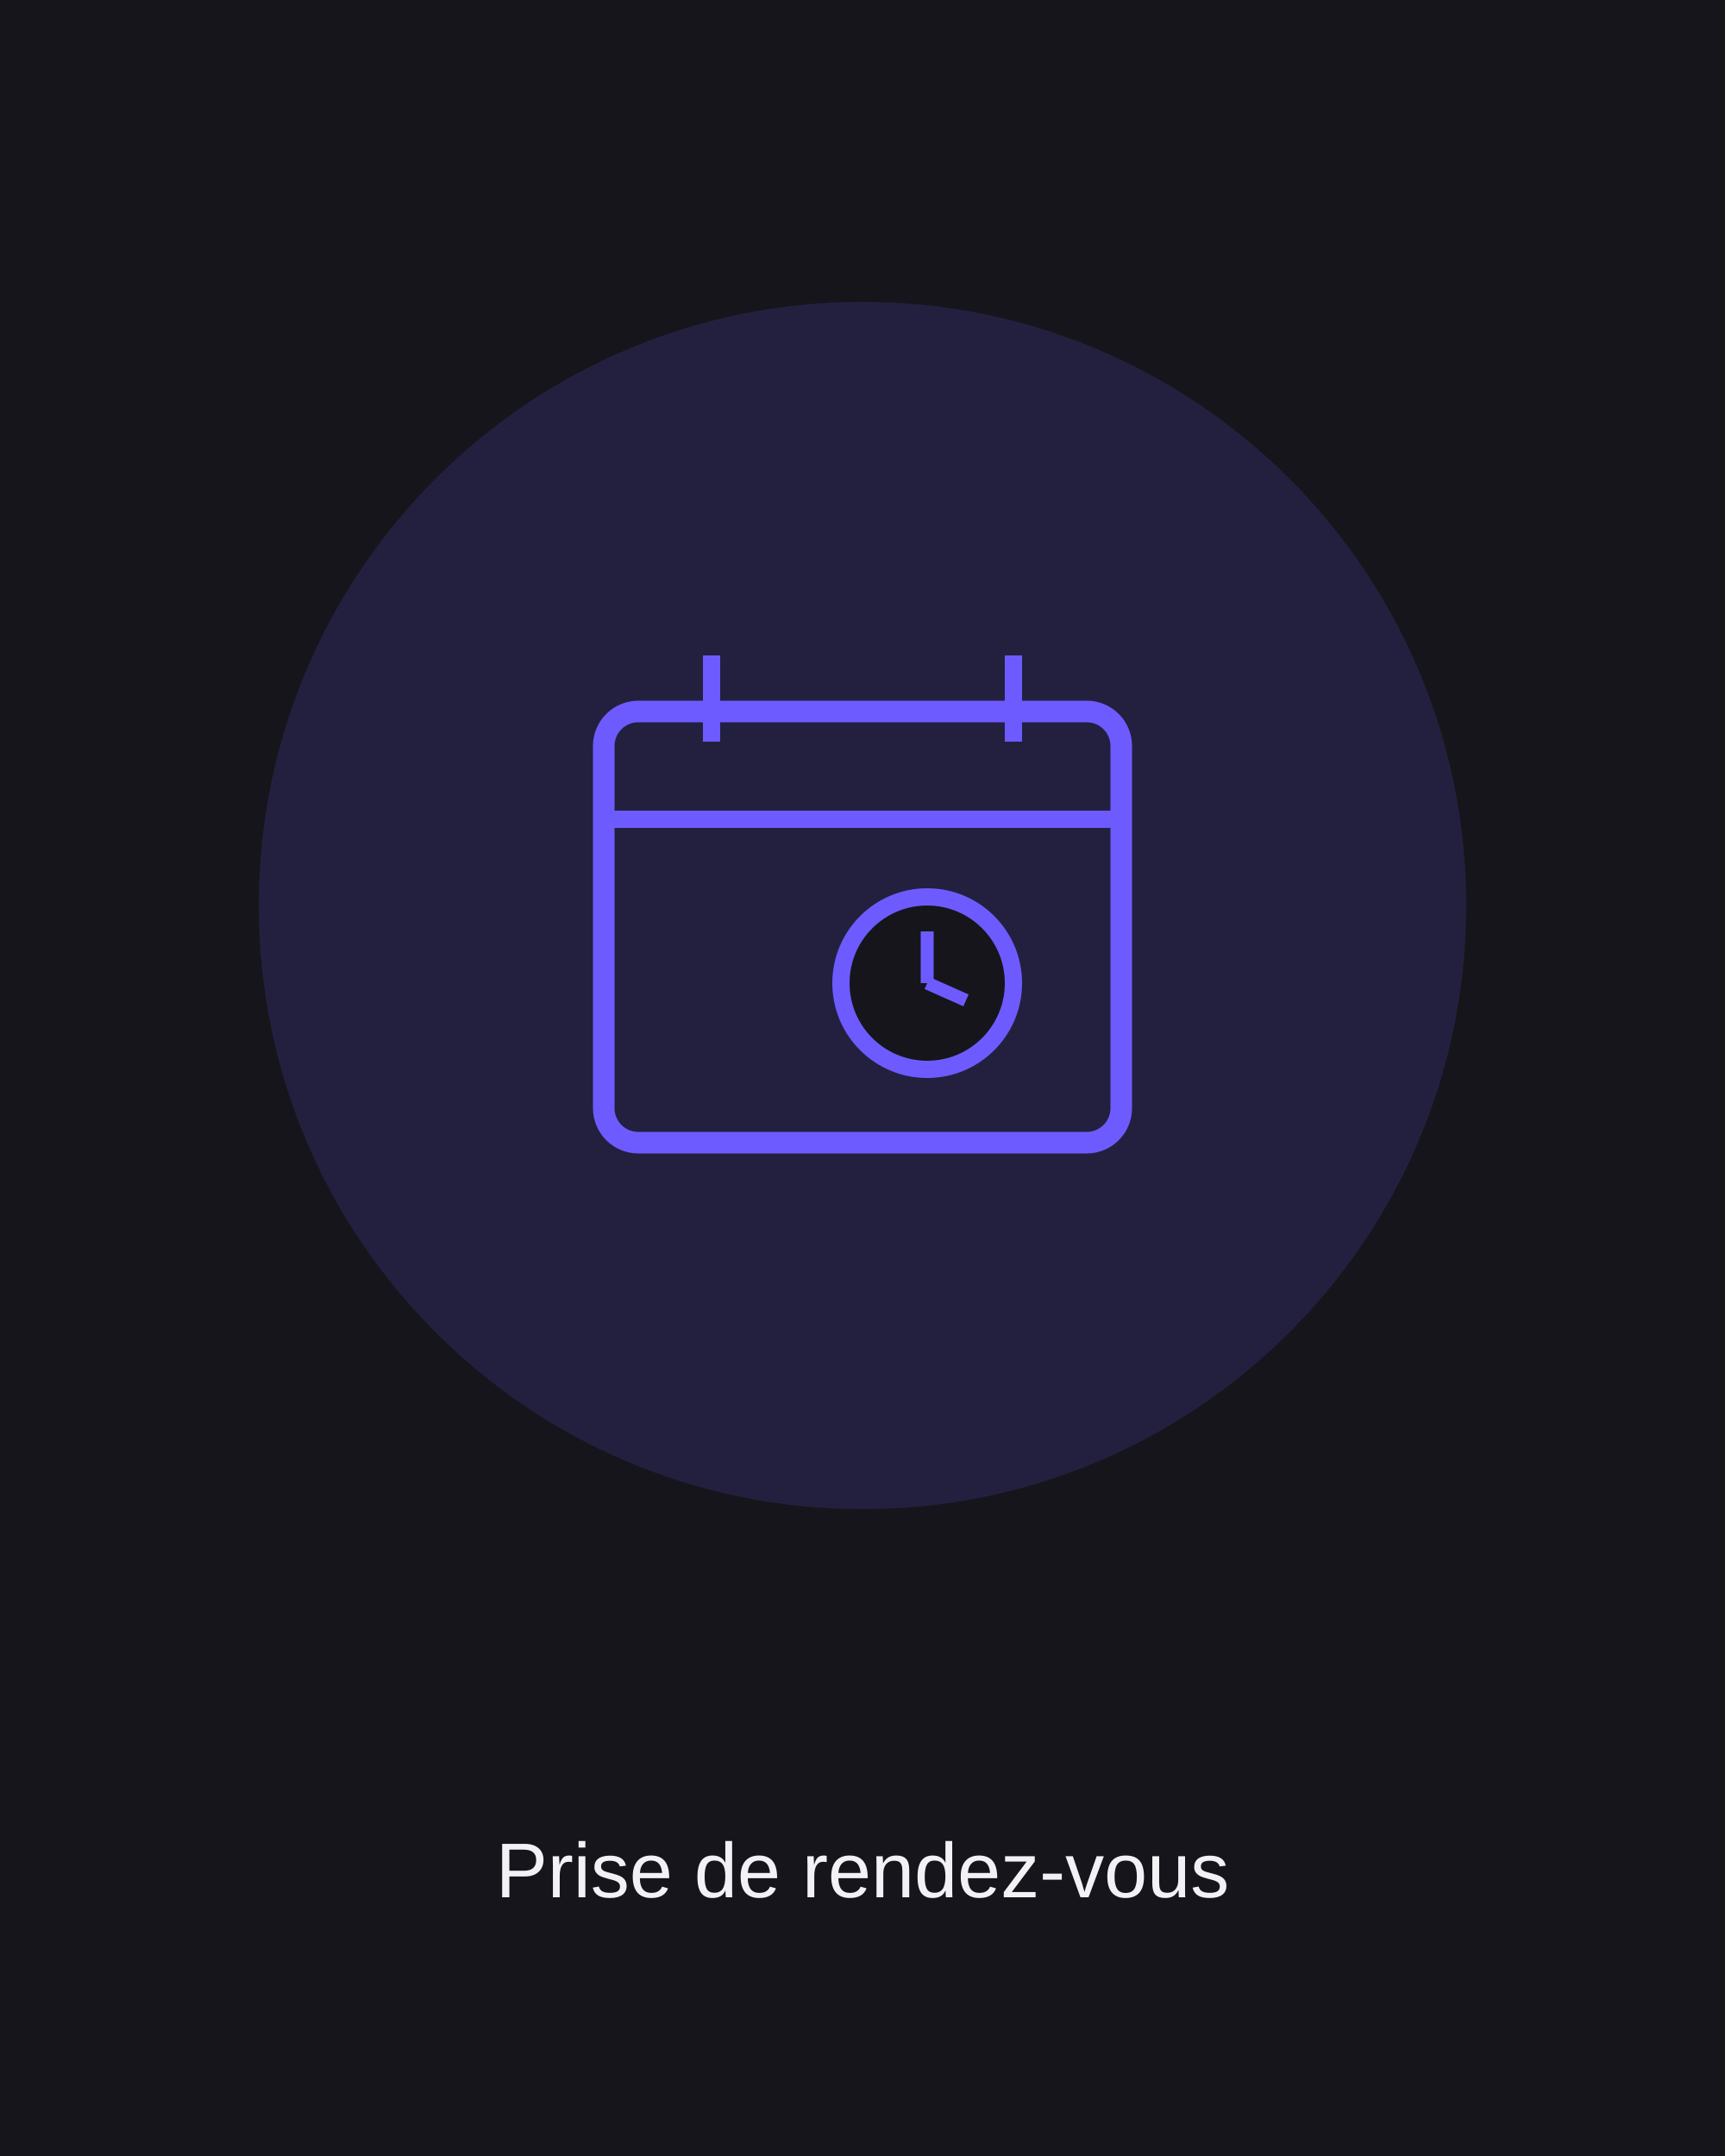
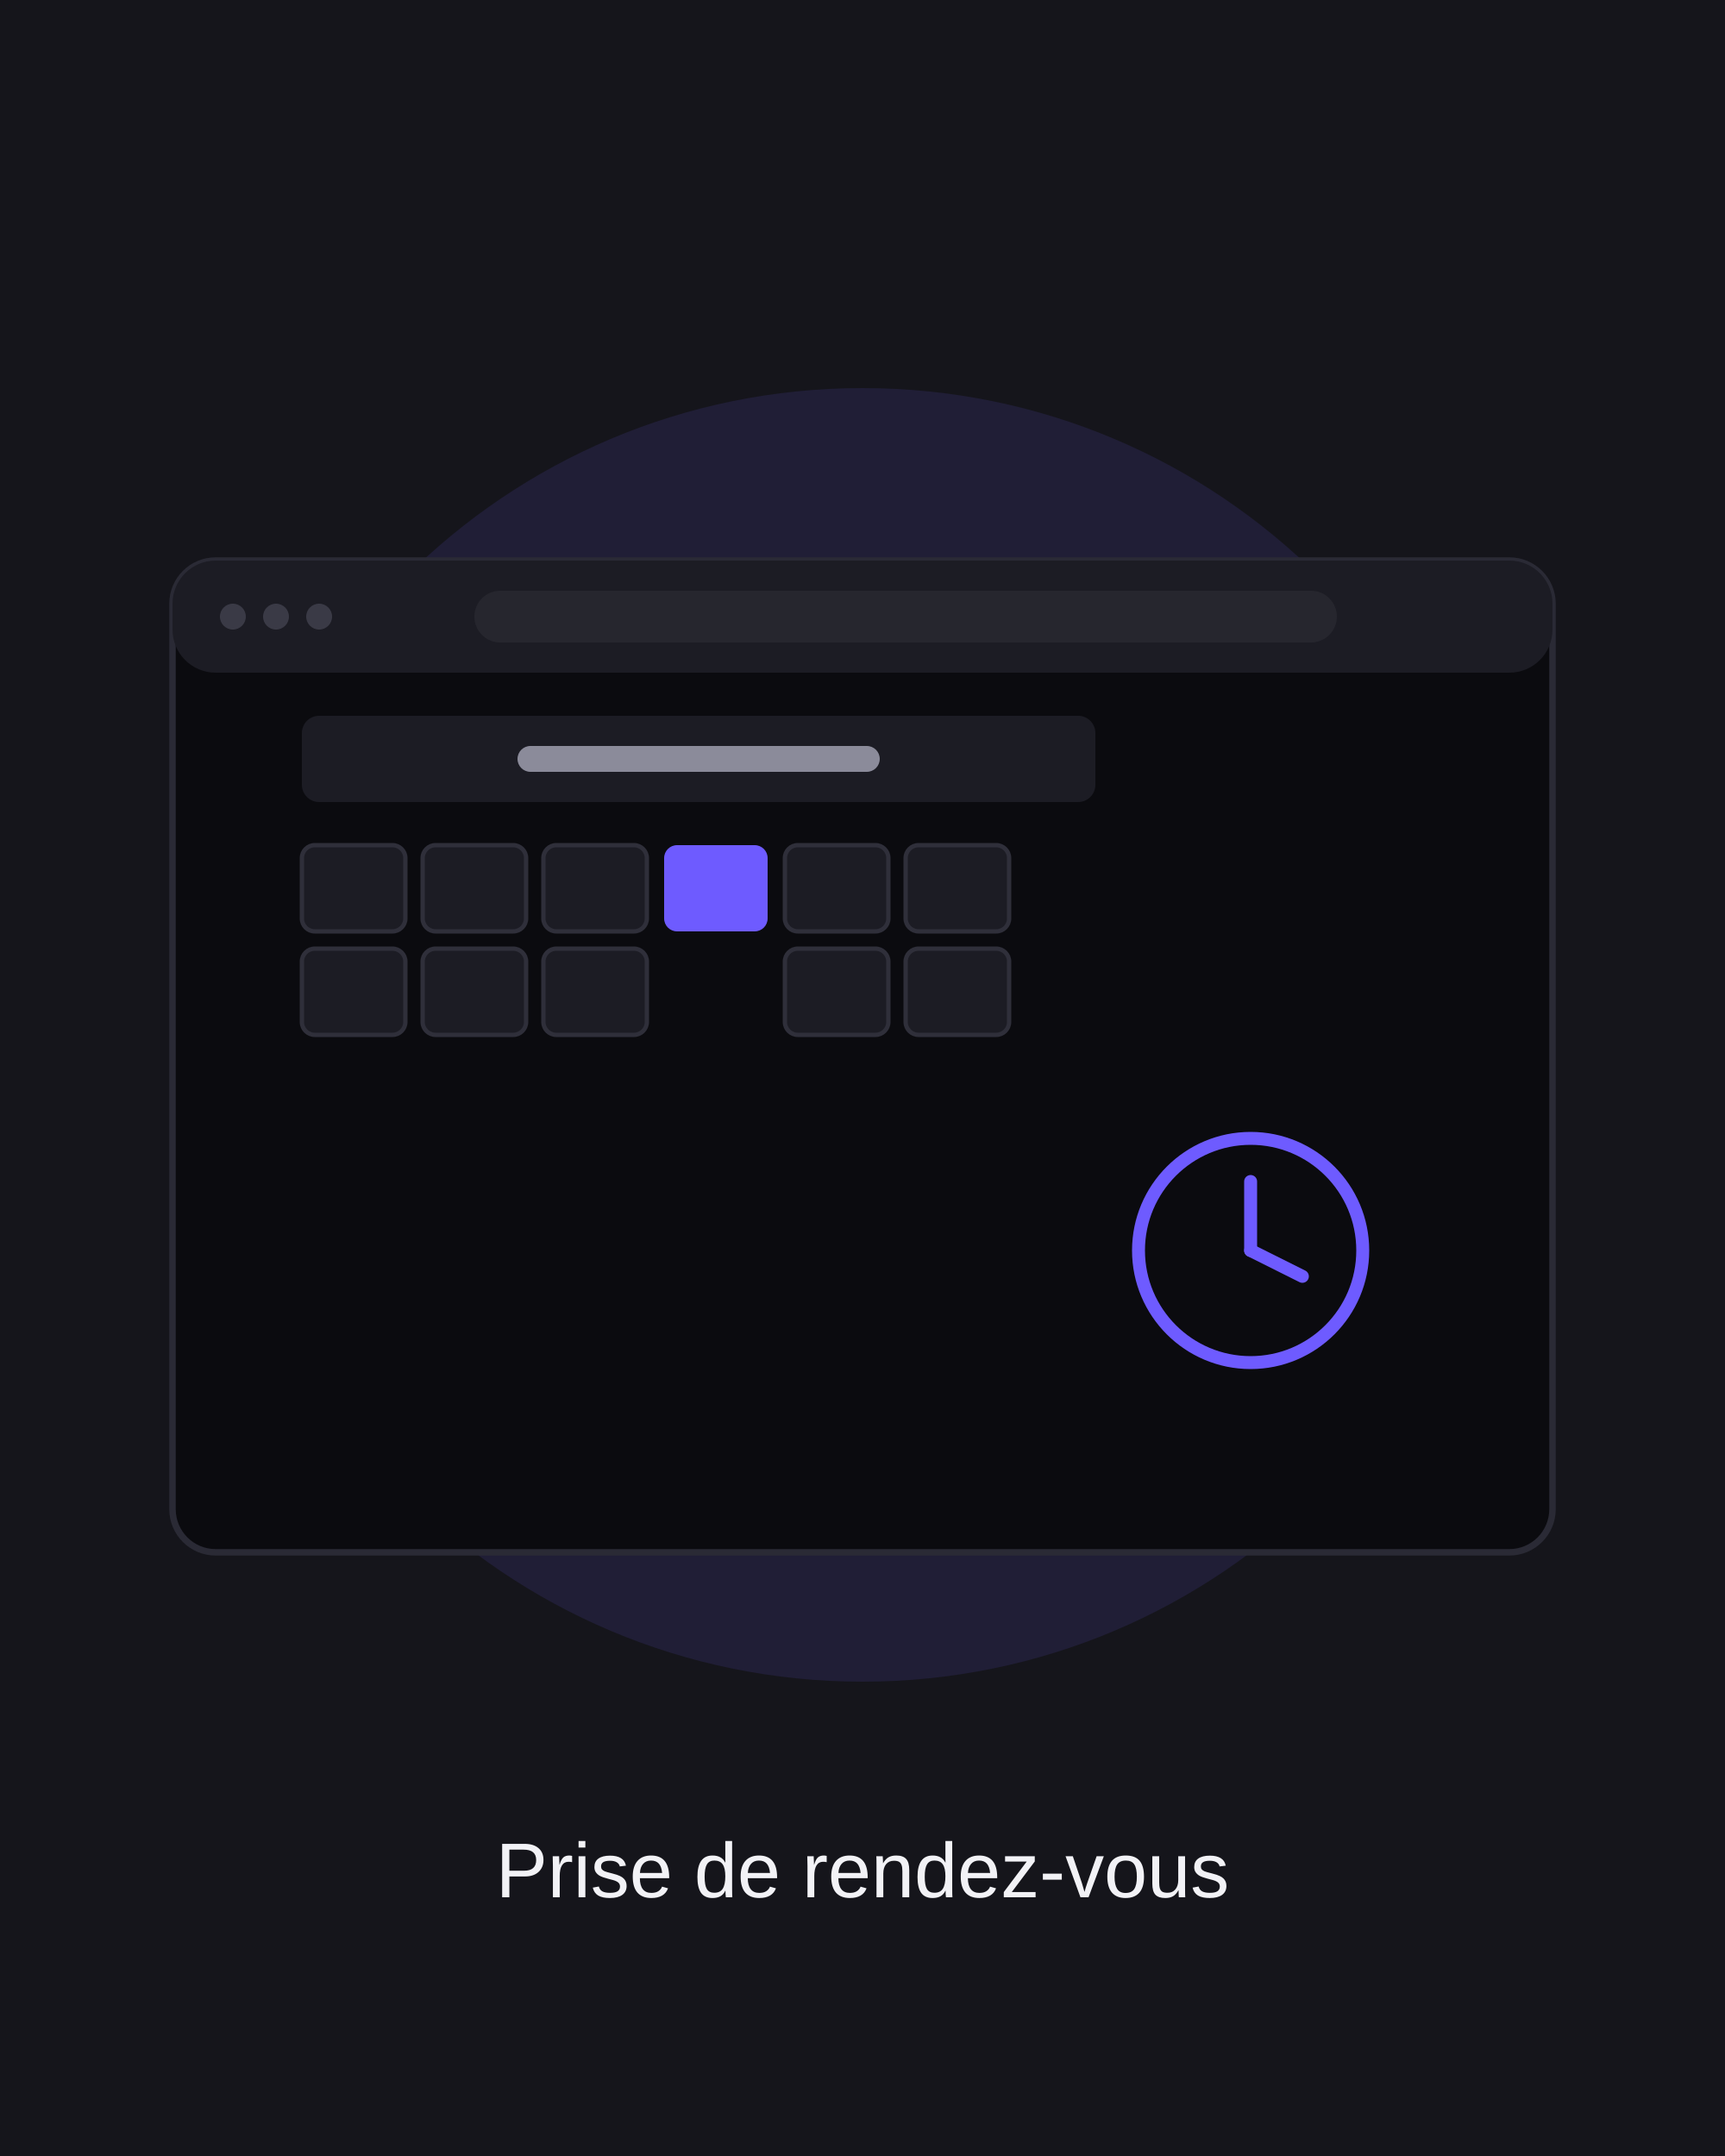
<svg xmlns="http://www.w3.org/2000/svg" viewBox="0 0 400 500" width="400" height="500">
  <rect width="400" height="500" fill="#15151b" />
-   <circle cx="200" cy="210" r="140" fill="#6e5bff" opacity="0.16" />
-   <rect x="140" y="165" width="120" height="100" rx="8" fill="none" stroke="#6e5bff" stroke-width="5" />
-   <line x1="140" y1="190" x2="260" y2="190" stroke="#6e5bff" stroke-width="4" />
-   <line x1="165" y1="152" x2="165" y2="172" stroke="#6e5bff" stroke-width="4" />
-   <line x1="235" y1="152" x2="235" y2="172" stroke="#6e5bff" stroke-width="4" />
-   <circle cx="215" cy="228" r="20" fill="#15151b" stroke="#6e5bff" stroke-width="4" />
-   <line x1="215" y1="228" x2="215" y2="216" stroke="#6e5bff" stroke-width="3" />
-   <line x1="215" y1="228" x2="224" y2="232" stroke="#6e5bff" stroke-width="3" />
+   <circle cx="200" cy="240" r="150" fill="#6e5bff" opacity="0.12" />
+   <rect x="40" y="130" width="320" height="230" rx="10" fill="#0b0b0f" stroke="#2a2a35" stroke-width="1.5" />
+   <rect x="40" y="130" width="320" height="26" rx="10" fill="#1c1c24" />
+   <circle cx="54" cy="143" r="3" fill="#3a3a46" />
+   <circle cx="64" cy="143" r="3" fill="#3a3a46" />
+   <circle cx="74" cy="143" r="3" fill="#3a3a46" />
+   <rect x="110" y="137" width="200" height="12" rx="6" fill="#26262e" />
+   <rect x="70" y="166" width="184" height="20" rx="4" fill="#1c1c24" />
+   <rect x="120" y="173" width="84" height="6" rx="3" fill="#8b8b9a" />
+   <g fill="#1c1c24" stroke="#2f2f3a" stroke-width="1">
+     <rect x="70" y="196" width="24" height="20" rx="3" />
+     <rect x="98" y="196" width="24" height="20" rx="3" />
+     <rect x="126" y="196" width="24" height="20" rx="3" />
+     <rect x="182" y="196" width="24" height="20" rx="3" />
+     <rect x="210" y="196" width="24" height="20" rx="3" />
+     <rect x="70" y="220" width="24" height="20" rx="3" />
+     <rect x="98" y="220" width="24" height="20" rx="3" />
+     <rect x="126" y="220" width="24" height="20" rx="3" />
+     <rect x="182" y="220" width="24" height="20" rx="3" />
+     <rect x="210" y="220" width="24" height="20" rx="3" />
+   </g>
+   <rect x="154" y="196" width="24" height="20" rx="3" fill="#6e5bff" />
+   <circle cx="290" cy="290" r="26" fill="#0b0b0f" stroke="#6e5bff" stroke-width="3" />
+   <line x1="290" y1="290" x2="290" y2="274" stroke="#6e5bff" stroke-width="3" stroke-linecap="round" />
+   <line x1="290" y1="290" x2="302" y2="296" stroke="#6e5bff" stroke-width="3" stroke-linecap="round" />
  <text x="200" y="440" text-anchor="middle" font-family="'Space Grotesk', Arial, sans-serif" font-size="18" fill="#f2f2f6">Prise de rendez-vous</text>
</svg>
